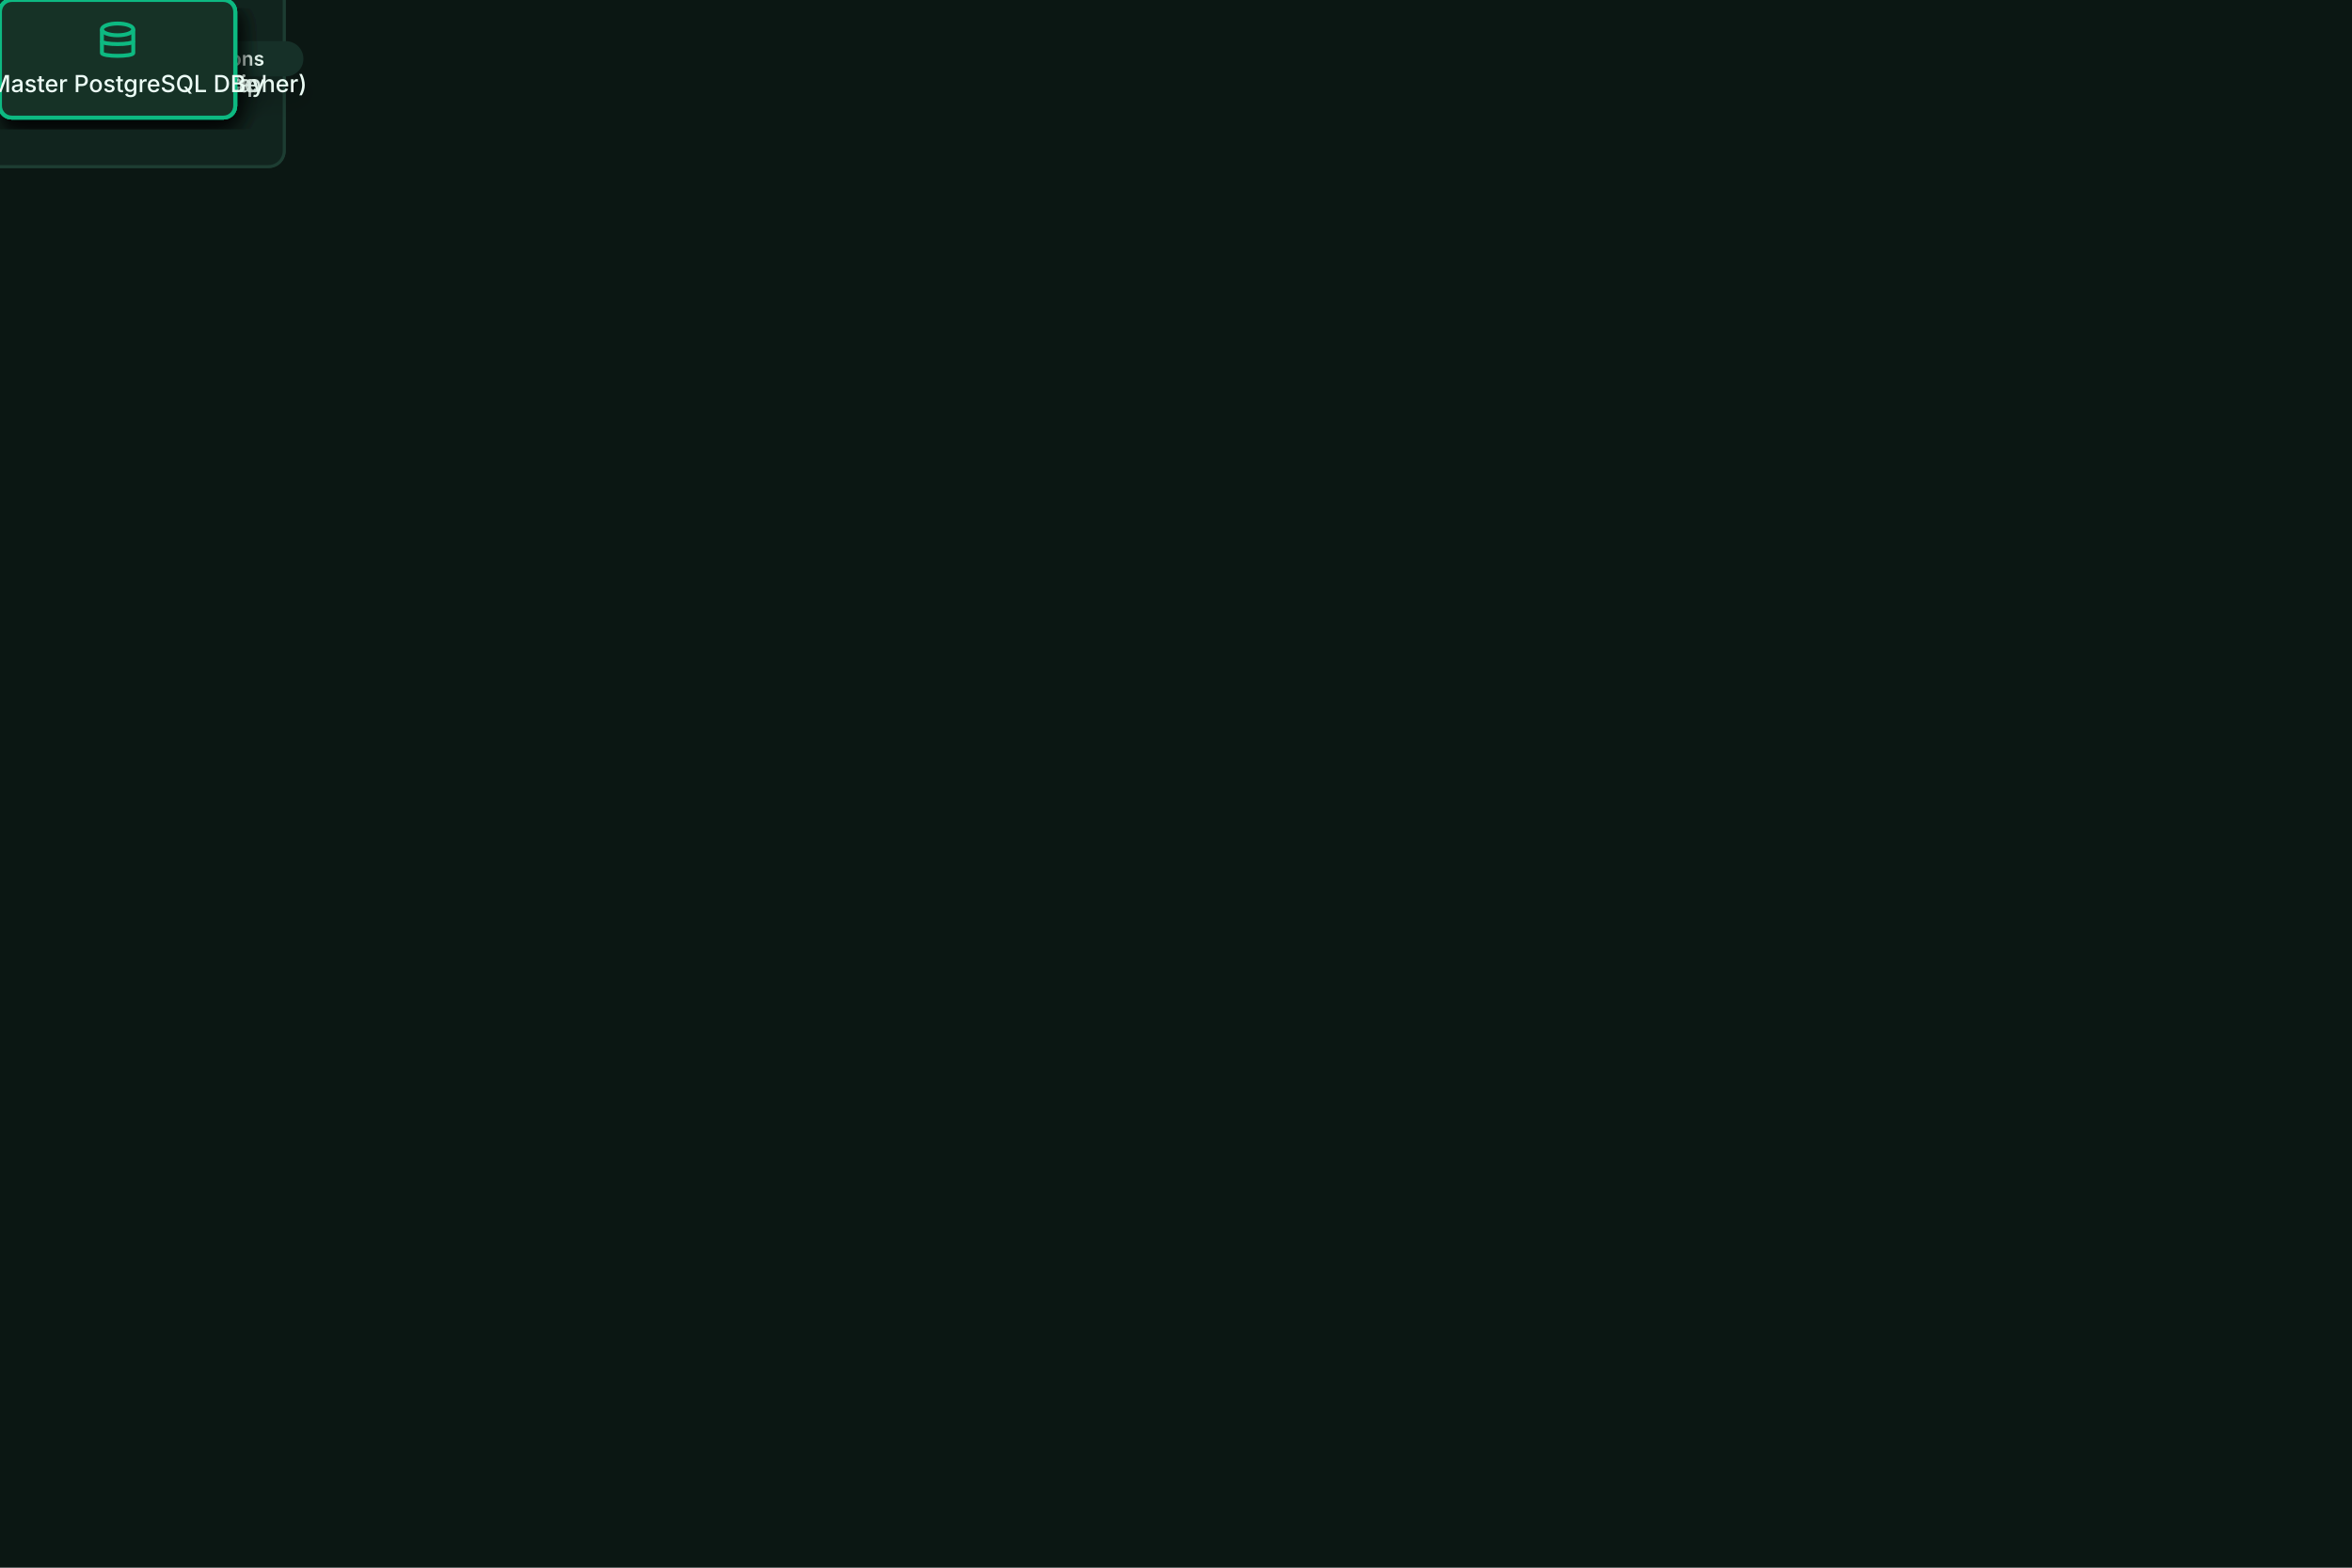
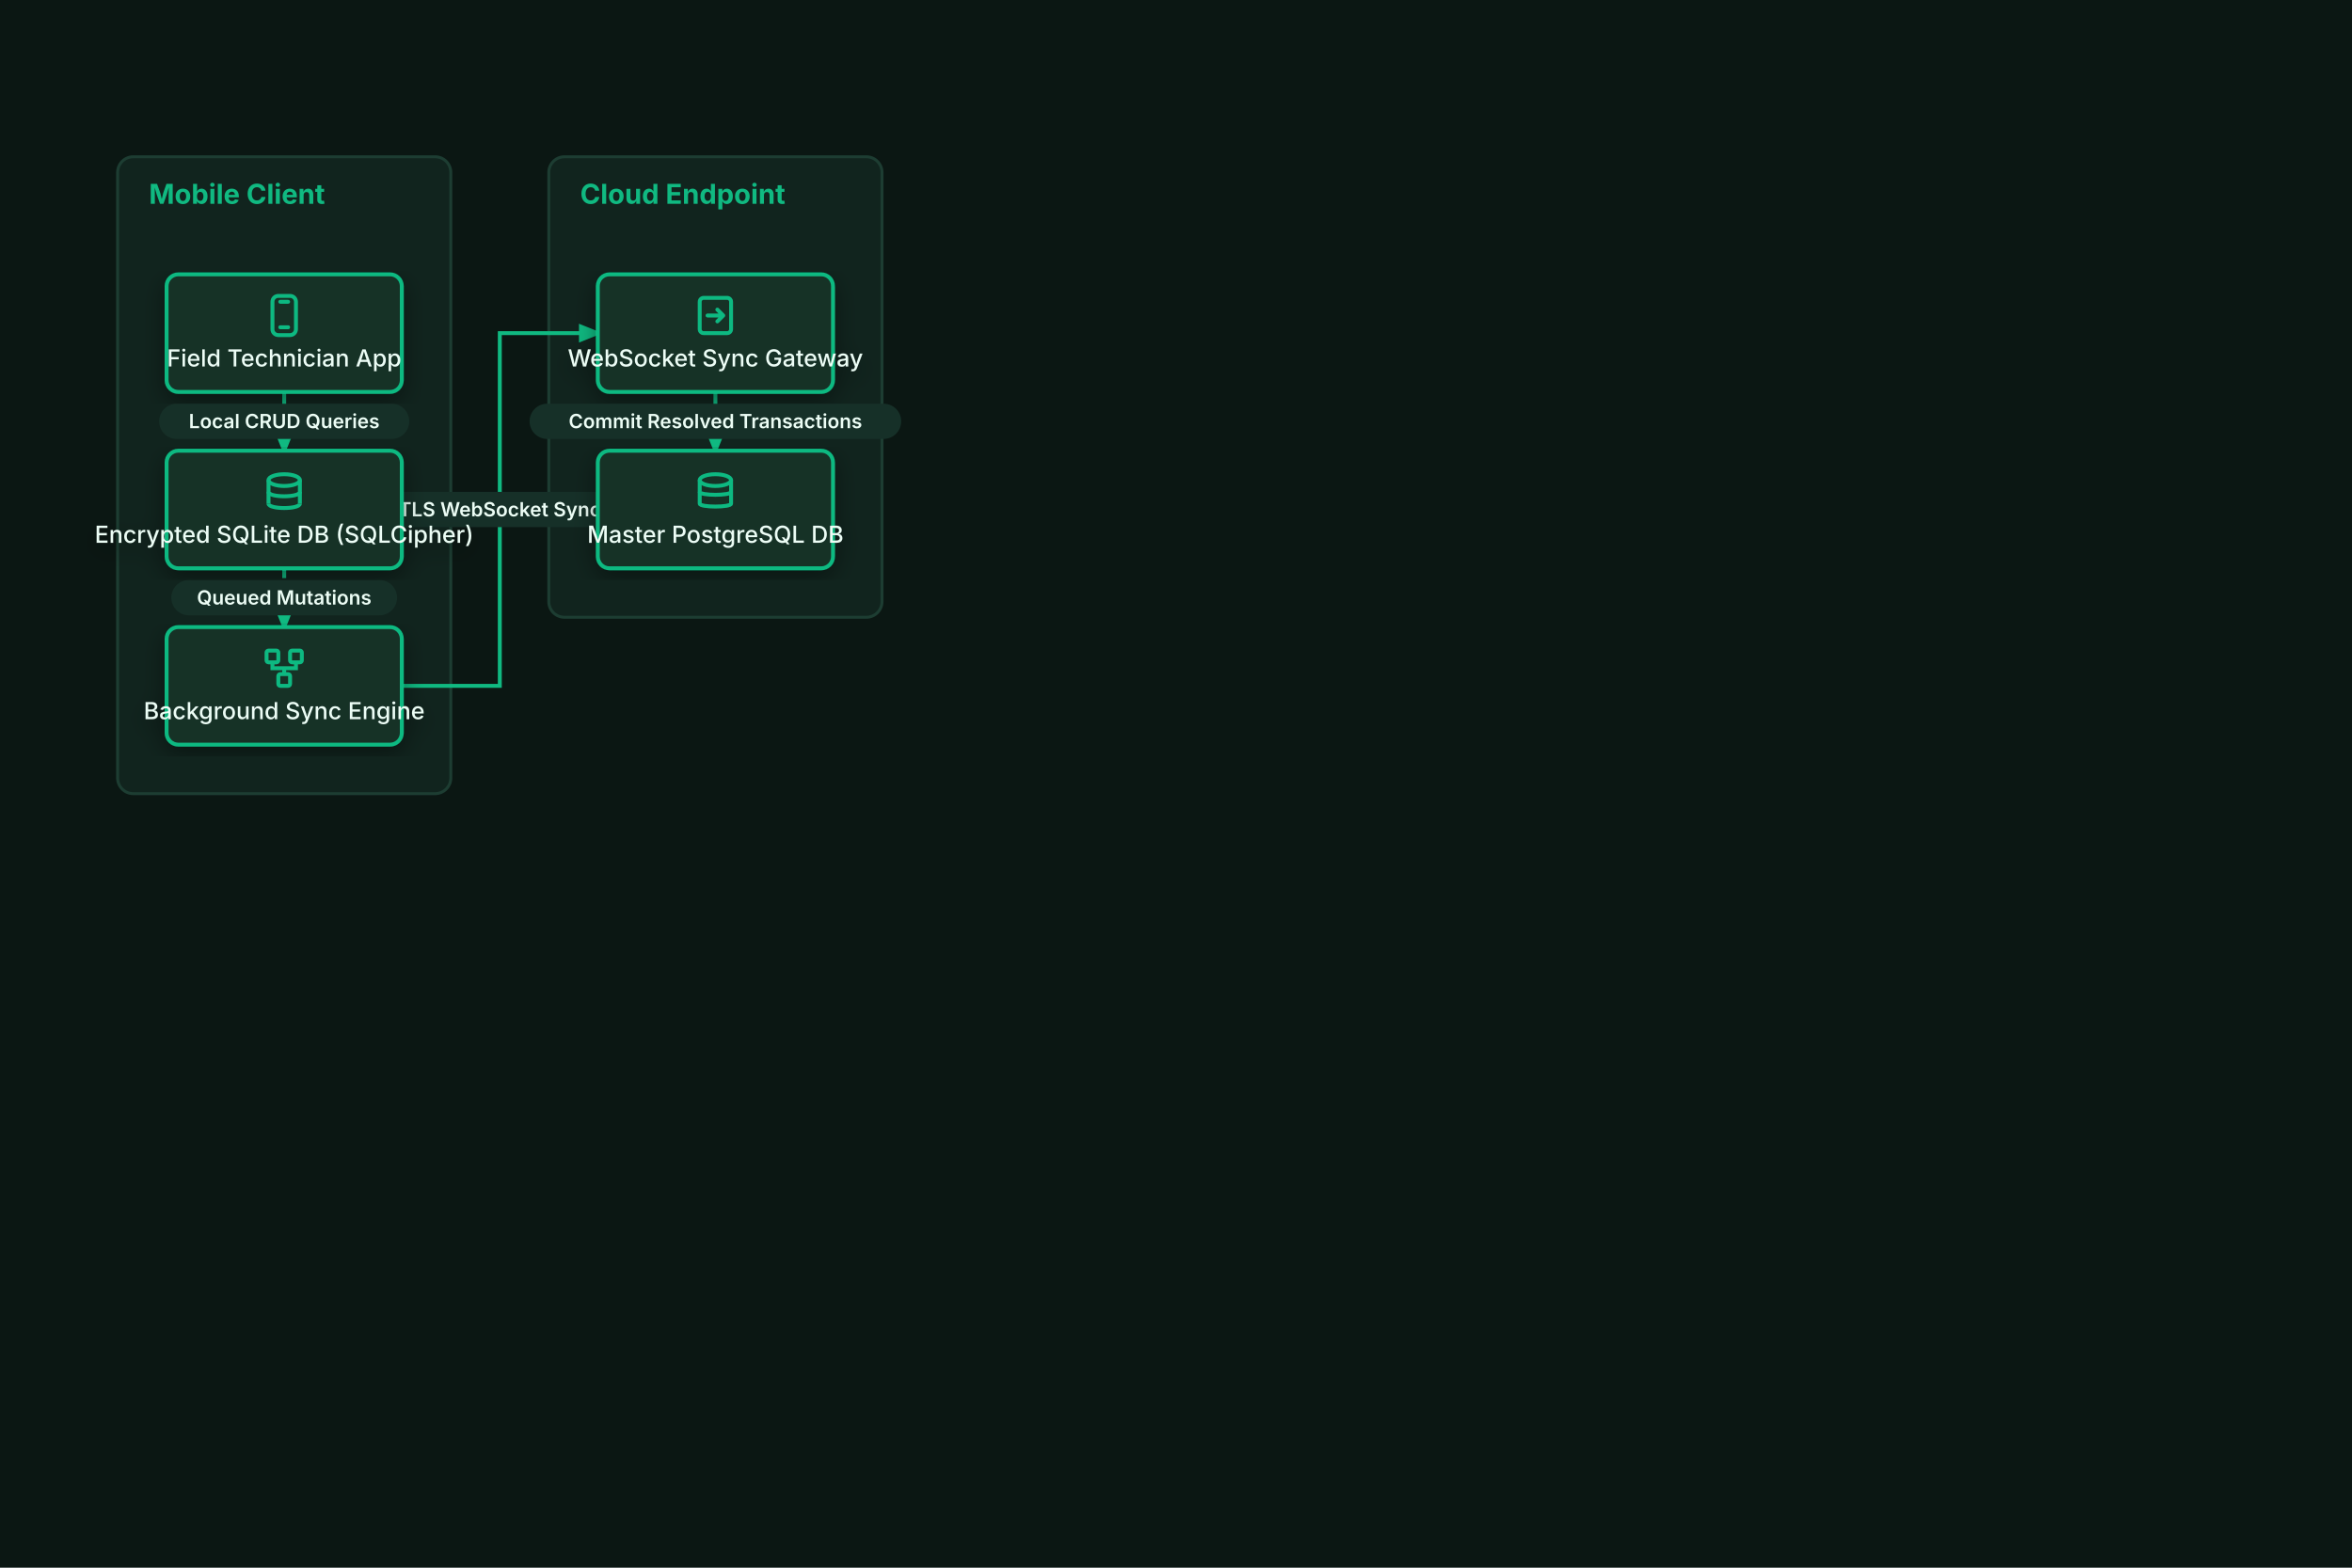
<svg xmlns="http://www.w3.org/2000/svg" viewBox="0 0 1200.0 800.0" width="1200.0" height="800.0">
  <defs>
    <marker id="arrow" viewBox="0 0 10 10" refX="8" refY="5" markerWidth="6" markerHeight="6" orient="auto-start-reverse">
      <path d="M 0 1 L 10 5 L 0 9 z" fill="#10B981" />
    </marker>
    <filter id="shadow" x="-10%" y="-10%" width="120%" height="120%">
      <feDropShadow dx="0" dy="4" stdDeviation="6" flood-color="#000000" flood-opacity="0.4" />
    </filter>
  </defs>
  <rect width="100%" height="100%" fill="#0B1713" />
  <g id="group_1">
-     <rect x="-25.0" y="-60.0" width="170.0" height="145.0" rx="8" fill="#11241E" stroke="#1D3D32" stroke-width="1.5" />
-     <text x="-9.0" y="-36.0" fill="#10B981" font-family="Inter, -apple-system, BlinkMacSystemFont, 'Segoe UI', Roboto, sans-serif" font-size="14" font-weight="bold">Mobile Client</text>
+     <rect x="60.0" y="80.0" width="170.0" height="325.0" rx="8" fill="#11241E" stroke="#1D3D32" stroke-width="1.5" />
+     <text x="76.0" y="104.0" fill="#10B981" font-family="Inter, -apple-system, BlinkMacSystemFont, 'Segoe UI', Roboto, sans-serif" font-size="14" font-weight="bold">Mobile Client</text>
  </g>
  <g id="group_2">
-     <rect x="-25.0" y="-60.0" width="170.0" height="145.0" rx="8" fill="#11241E" stroke="#1D3D32" stroke-width="1.5" />
-     <text x="-9.0" y="-36.0" fill="#10B981" font-family="Inter, -apple-system, BlinkMacSystemFont, 'Segoe UI', Roboto, sans-serif" font-size="14" font-weight="bold">Cloud Endpoint</text>
+     <rect x="280.0" y="80.0" width="170.0" height="235.0" rx="8" fill="#11241E" stroke="#1D3D32" stroke-width="1.5" />
+     <text x="296.0" y="104.0" fill="#10B981" font-family="Inter, -apple-system, BlinkMacSystemFont, 'Segoe UI', Roboto, sans-serif" font-size="14" font-weight="bold">Cloud Endpoint</text>
  </g>
-   <path d="M 0.0 30.0 L 120.0 30.0" fill="none" stroke="#10B981" stroke-width="2" marker-end="url(#arrow)" />
+   <path d="M 145.0 200.0 L 145.0 230.0" fill="none" stroke="#10B981" stroke-width="2" marker-end="url(#arrow)" />
  <g class="badge">
-     <rect x="-3.8" y="21.0" width="127.6" height="18.0" rx="9.0" fill="#163028" />
-     <text x="60.0" y="33.5" fill="#ECFDF5" font-size="10.0" font-family="Inter, -apple-system, BlinkMacSystemFont, 'Segoe UI', Roboto, sans-serif" font-weight="600" text-anchor="middle">Local CRUD Queries</text>
+     <rect x="81.2" y="206.0" width="127.6" height="18.0" rx="9.0" fill="#163028" />
+     <text x="145.0" y="218.5" fill="#ECFDF5" font-size="10.0" font-family="Inter, -apple-system, BlinkMacSystemFont, 'Segoe UI', Roboto, sans-serif" font-weight="600" text-anchor="middle">Local CRUD Queries</text>
  </g>
-   <path d="M 0.0 30.0 L 120.0 30.0" fill="none" stroke="#10B981" stroke-width="2" stroke-dasharray="5,5" marker-end="url(#arrow)" />
+   <path d="M 145.0 290.0 L 145.0 320.0" fill="none" stroke="#10B981" stroke-width="2" stroke-dasharray="5,5" marker-end="url(#arrow)" />
  <g class="badge">
-     <rect x="2.4" y="21.0" width="115.2" height="18.0" rx="9.0" fill="#163028" />
-     <text x="60.0" y="33.5" fill="#ECFDF5" font-size="10.0" font-family="Inter, -apple-system, BlinkMacSystemFont, 'Segoe UI', Roboto, sans-serif" font-weight="600" text-anchor="middle">Queued Mutations</text>
+     <rect x="87.4" y="296.0" width="115.2" height="18.0" rx="9.0" fill="#163028" />
+     <text x="145.0" y="308.5" fill="#ECFDF5" font-size="10.0" font-family="Inter, -apple-system, BlinkMacSystemFont, 'Segoe UI', Roboto, sans-serif" font-weight="600" text-anchor="middle">Queued Mutations</text>
  </g>
-   <path d="M 0.0 30.0 L 120.0 30.0" fill="none" stroke="#10B981" stroke-width="2" marker-end="url(#arrow)" />
+   <path d="M 205.0 350.0 L 255.0 350.0 L 255.0 170.0 L 305.0 170.0" fill="none" stroke="#10B981" stroke-width="2" marker-end="url(#arrow)" />
  <g class="badge">
-     <rect x="-3.8" y="21.0" width="127.6" height="18.0" rx="9.0" fill="#163028" />
-     <text x="60.0" y="33.5" fill="#ECFDF5" font-size="10.0" font-family="Inter, -apple-system, BlinkMacSystemFont, 'Segoe UI', Roboto, sans-serif" font-weight="600" text-anchor="middle">TLS WebSocket Sync</text>
+     <rect x="191.2" y="251.0" width="127.6" height="18.0" rx="9.0" fill="#163028" />
+     <text x="255.0" y="263.5" fill="#ECFDF5" font-size="10.0" font-family="Inter, -apple-system, BlinkMacSystemFont, 'Segoe UI', Roboto, sans-serif" font-weight="600" text-anchor="middle">TLS WebSocket Sync</text>
  </g>
-   <path d="M 0.0 30.0 L 120.0 30.0" fill="none" stroke="#10B981" stroke-width="2" marker-end="url(#arrow)" />
+   <path d="M 365.0 200.0 L 365.0 230.0" fill="none" stroke="#10B981" stroke-width="2" marker-end="url(#arrow)" />
  <g class="badge">
-     <rect x="-34.8" y="21.0" width="189.6" height="18.0" rx="9.0" fill="#163028" />
-     <text x="60.0" y="33.5" fill="#ECFDF5" font-size="10.0" font-family="Inter, -apple-system, BlinkMacSystemFont, 'Segoe UI', Roboto, sans-serif" font-weight="600" text-anchor="middle">Commit Resolved Transactions</text>
+     <rect x="270.2" y="206.0" width="189.6" height="18.0" rx="9.0" fill="#163028" />
+     <text x="365.0" y="218.5" fill="#ECFDF5" font-size="10.0" font-family="Inter, -apple-system, BlinkMacSystemFont, 'Segoe UI', Roboto, sans-serif" font-weight="600" text-anchor="middle">Commit Resolved Transactions</text>
  </g>
  <g id="mobile_app" filter="url(#shadow)">
-     <rect x="0.0" y="0.0" width="120.0" height="60.0" rx="6.0" fill="#163028" stroke="#10B981" stroke-width="2.0" />
-     <g class="icon icon-mobile" transform="translate(48.0, 9.0) scale(1.0)">
+     <rect x="85.0" y="140.0" width="120.0" height="60.0" rx="6.0" fill="#163028" stroke="#10B981" stroke-width="2.0" />
+     <g class="icon icon-mobile" transform="translate(133.0, 149.0) scale(1.0)">
      <rect x="6" y="2" width="12" height="20" rx="3" fill="none" stroke="#10B981" stroke-width="2.0" />
      <line x1="10" y1="18" x2="14" y2="18" stroke="#10B981" stroke-width="2.0" stroke-linecap="round" />
      <line x1="10" y1="5" x2="14" y2="5" stroke="#10B981" stroke-width="2.0" stroke-linecap="round" />
    </g>
-     <text x="60.0" y="47.0" text-anchor="middle" fill="#ECFDF5" font-family="Inter, -apple-system, BlinkMacSystemFont, 'Segoe UI', Roboto, sans-serif" font-size="12" font-weight="500">Field Technician App</text>
+     <text x="145.0" y="187.0" text-anchor="middle" fill="#ECFDF5" font-family="Inter, -apple-system, BlinkMacSystemFont, 'Segoe UI', Roboto, sans-serif" font-size="12" font-weight="500">Field Technician App</text>
  </g>
  <g id="sqlite" filter="url(#shadow)">
-     <rect x="0.0" y="0.0" width="120.0" height="60.0" rx="6.0" fill="#163028" stroke="#10B981" stroke-width="2.0" />
-     <g class="icon icon-database" transform="translate(48.0, 9.0) scale(1.0)">
+     <rect x="85.0" y="230.0" width="120.0" height="60.0" rx="6.0" fill="#163028" stroke="#10B981" stroke-width="2.0" />
+     <g class="icon icon-database" transform="translate(133.0, 239.0) scale(1.0)">
      <ellipse cx="12" cy="6" rx="8" ry="3" fill="none" stroke="#10B981" stroke-width="2.0" />
      <path d="M 4 12 C 4 15 20 15 20 12" fill="none" stroke="#10B981" stroke-width="2.0" />
      <path d="M 4 18 C 4 21 20 21 20 18" fill="none" stroke="#10B981" stroke-width="2.0" />
      <line x1="4" y1="6" x2="4" y2="18" stroke="#10B981" stroke-width="2.0" />
      <line x1="20" y1="6" x2="20" y2="18" stroke="#10B981" stroke-width="2.0" />
    </g>
-     <text x="60.0" y="47.0" text-anchor="middle" fill="#ECFDF5" font-family="Inter, -apple-system, BlinkMacSystemFont, 'Segoe UI', Roboto, sans-serif" font-size="12" font-weight="500">Encrypted SQLite DB (SQLCipher)</text>
+     <text x="145.0" y="277.0" text-anchor="middle" fill="#ECFDF5" font-family="Inter, -apple-system, BlinkMacSystemFont, 'Segoe UI', Roboto, sans-serif" font-size="12" font-weight="500">Encrypted SQLite DB (SQLCipher)</text>
  </g>
  <g id="sync_mgr" filter="url(#shadow)">
-     <rect x="0.0" y="0.0" width="120.0" height="60.0" rx="6.0" fill="#163028" stroke="#10B981" stroke-width="2.0" />
-     <g class="icon icon-workflow" transform="translate(48.0, 9.0) scale(1.0)">
+     <rect x="85.0" y="320.0" width="120.0" height="60.0" rx="6.0" fill="#163028" stroke="#10B981" stroke-width="2.0" />
+     <g class="icon icon-workflow" transform="translate(133.0, 329.0) scale(1.0)">
      <rect x="3" y="3" width="6" height="6" rx="1" fill="none" stroke="#10B981" stroke-width="2.0" />
      <rect x="15" y="3" width="6" height="6" rx="1" fill="none" stroke="#10B981" stroke-width="2.0" />
      <rect x="9" y="15" width="6" height="6" rx="1" fill="none" stroke="#10B981" stroke-width="2.0" />
      <path d="M 6 9 V 12 H 12 V 15 M 18 9 V 12 H 12" fill="none" stroke="#10B981" stroke-width="2.0" />
    </g>
-     <text x="60.0" y="47.0" text-anchor="middle" fill="#ECFDF5" font-family="Inter, -apple-system, BlinkMacSystemFont, 'Segoe UI', Roboto, sans-serif" font-size="12" font-weight="500">Background Sync Engine</text>
+     <text x="145.0" y="367.0" text-anchor="middle" fill="#ECFDF5" font-family="Inter, -apple-system, BlinkMacSystemFont, 'Segoe UI', Roboto, sans-serif" font-size="12" font-weight="500">Background Sync Engine</text>
  </g>
  <g id="ws_gateway" filter="url(#shadow)">
-     <rect x="0.0" y="0.0" width="120.0" height="60.0" rx="6.0" fill="#163028" stroke="#10B981" stroke-width="2.0" />
-     <g class="icon icon-api_gateway" transform="translate(48.0, 9.0) scale(1.0)">
+     <rect x="305.0" y="140.0" width="120.0" height="60.0" rx="6.0" fill="#163028" stroke="#10B981" stroke-width="2.0" />
+     <g class="icon icon-api_gateway" transform="translate(353.0, 149.0) scale(1.0)">
      <rect x="4" y="3" width="16" height="18" rx="2" fill="none" stroke="#10B981" stroke-width="2.0" />
      <path d="M 8 12 H 16 M 13 9 L 16 12 L 13 15" fill="none" stroke="#10B981" stroke-width="2.0" stroke-linecap="round" stroke-linejoin="round" />
    </g>
-     <text x="60.0" y="47.0" text-anchor="middle" fill="#ECFDF5" font-family="Inter, -apple-system, BlinkMacSystemFont, 'Segoe UI', Roboto, sans-serif" font-size="12" font-weight="500">WebSocket Sync Gateway</text>
+     <text x="365.0" y="187.0" text-anchor="middle" fill="#ECFDF5" font-family="Inter, -apple-system, BlinkMacSystemFont, 'Segoe UI', Roboto, sans-serif" font-size="12" font-weight="500">WebSocket Sync Gateway</text>
  </g>
  <g id="cloud_db" filter="url(#shadow)">
-     <rect x="0.0" y="0.0" width="120.0" height="60.0" rx="6.0" fill="#163028" stroke="#10B981" stroke-width="2.0" />
-     <g class="icon icon-storage" transform="translate(48.0, 9.0) scale(1.0)">
+     <rect x="305.0" y="230.0" width="120.0" height="60.0" rx="6.0" fill="#163028" stroke="#10B981" stroke-width="2.0" />
+     <g class="icon icon-storage" transform="translate(353.0, 239.0) scale(1.0)">
      <ellipse cx="12" cy="6" rx="8" ry="3" fill="none" stroke="#10B981" stroke-width="2.0" />
      <path d="M 4 6 V 18 C 4 20 20 20 20 18 V 6" fill="none" stroke="#10B981" stroke-width="2.0" />
      <path d="M 4 12 C 4 14 20 14 20 12" fill="none" stroke="#10B981" stroke-width="2.0" />
    </g>
-     <text x="60.0" y="47.0" text-anchor="middle" fill="#ECFDF5" font-family="Inter, -apple-system, BlinkMacSystemFont, 'Segoe UI', Roboto, sans-serif" font-size="12" font-weight="500">Master PostgreSQL DB</text>
+     <text x="365.0" y="277.0" text-anchor="middle" fill="#ECFDF5" font-family="Inter, -apple-system, BlinkMacSystemFont, 'Segoe UI', Roboto, sans-serif" font-size="12" font-weight="500">Master PostgreSQL DB</text>
  </g>
</svg>
